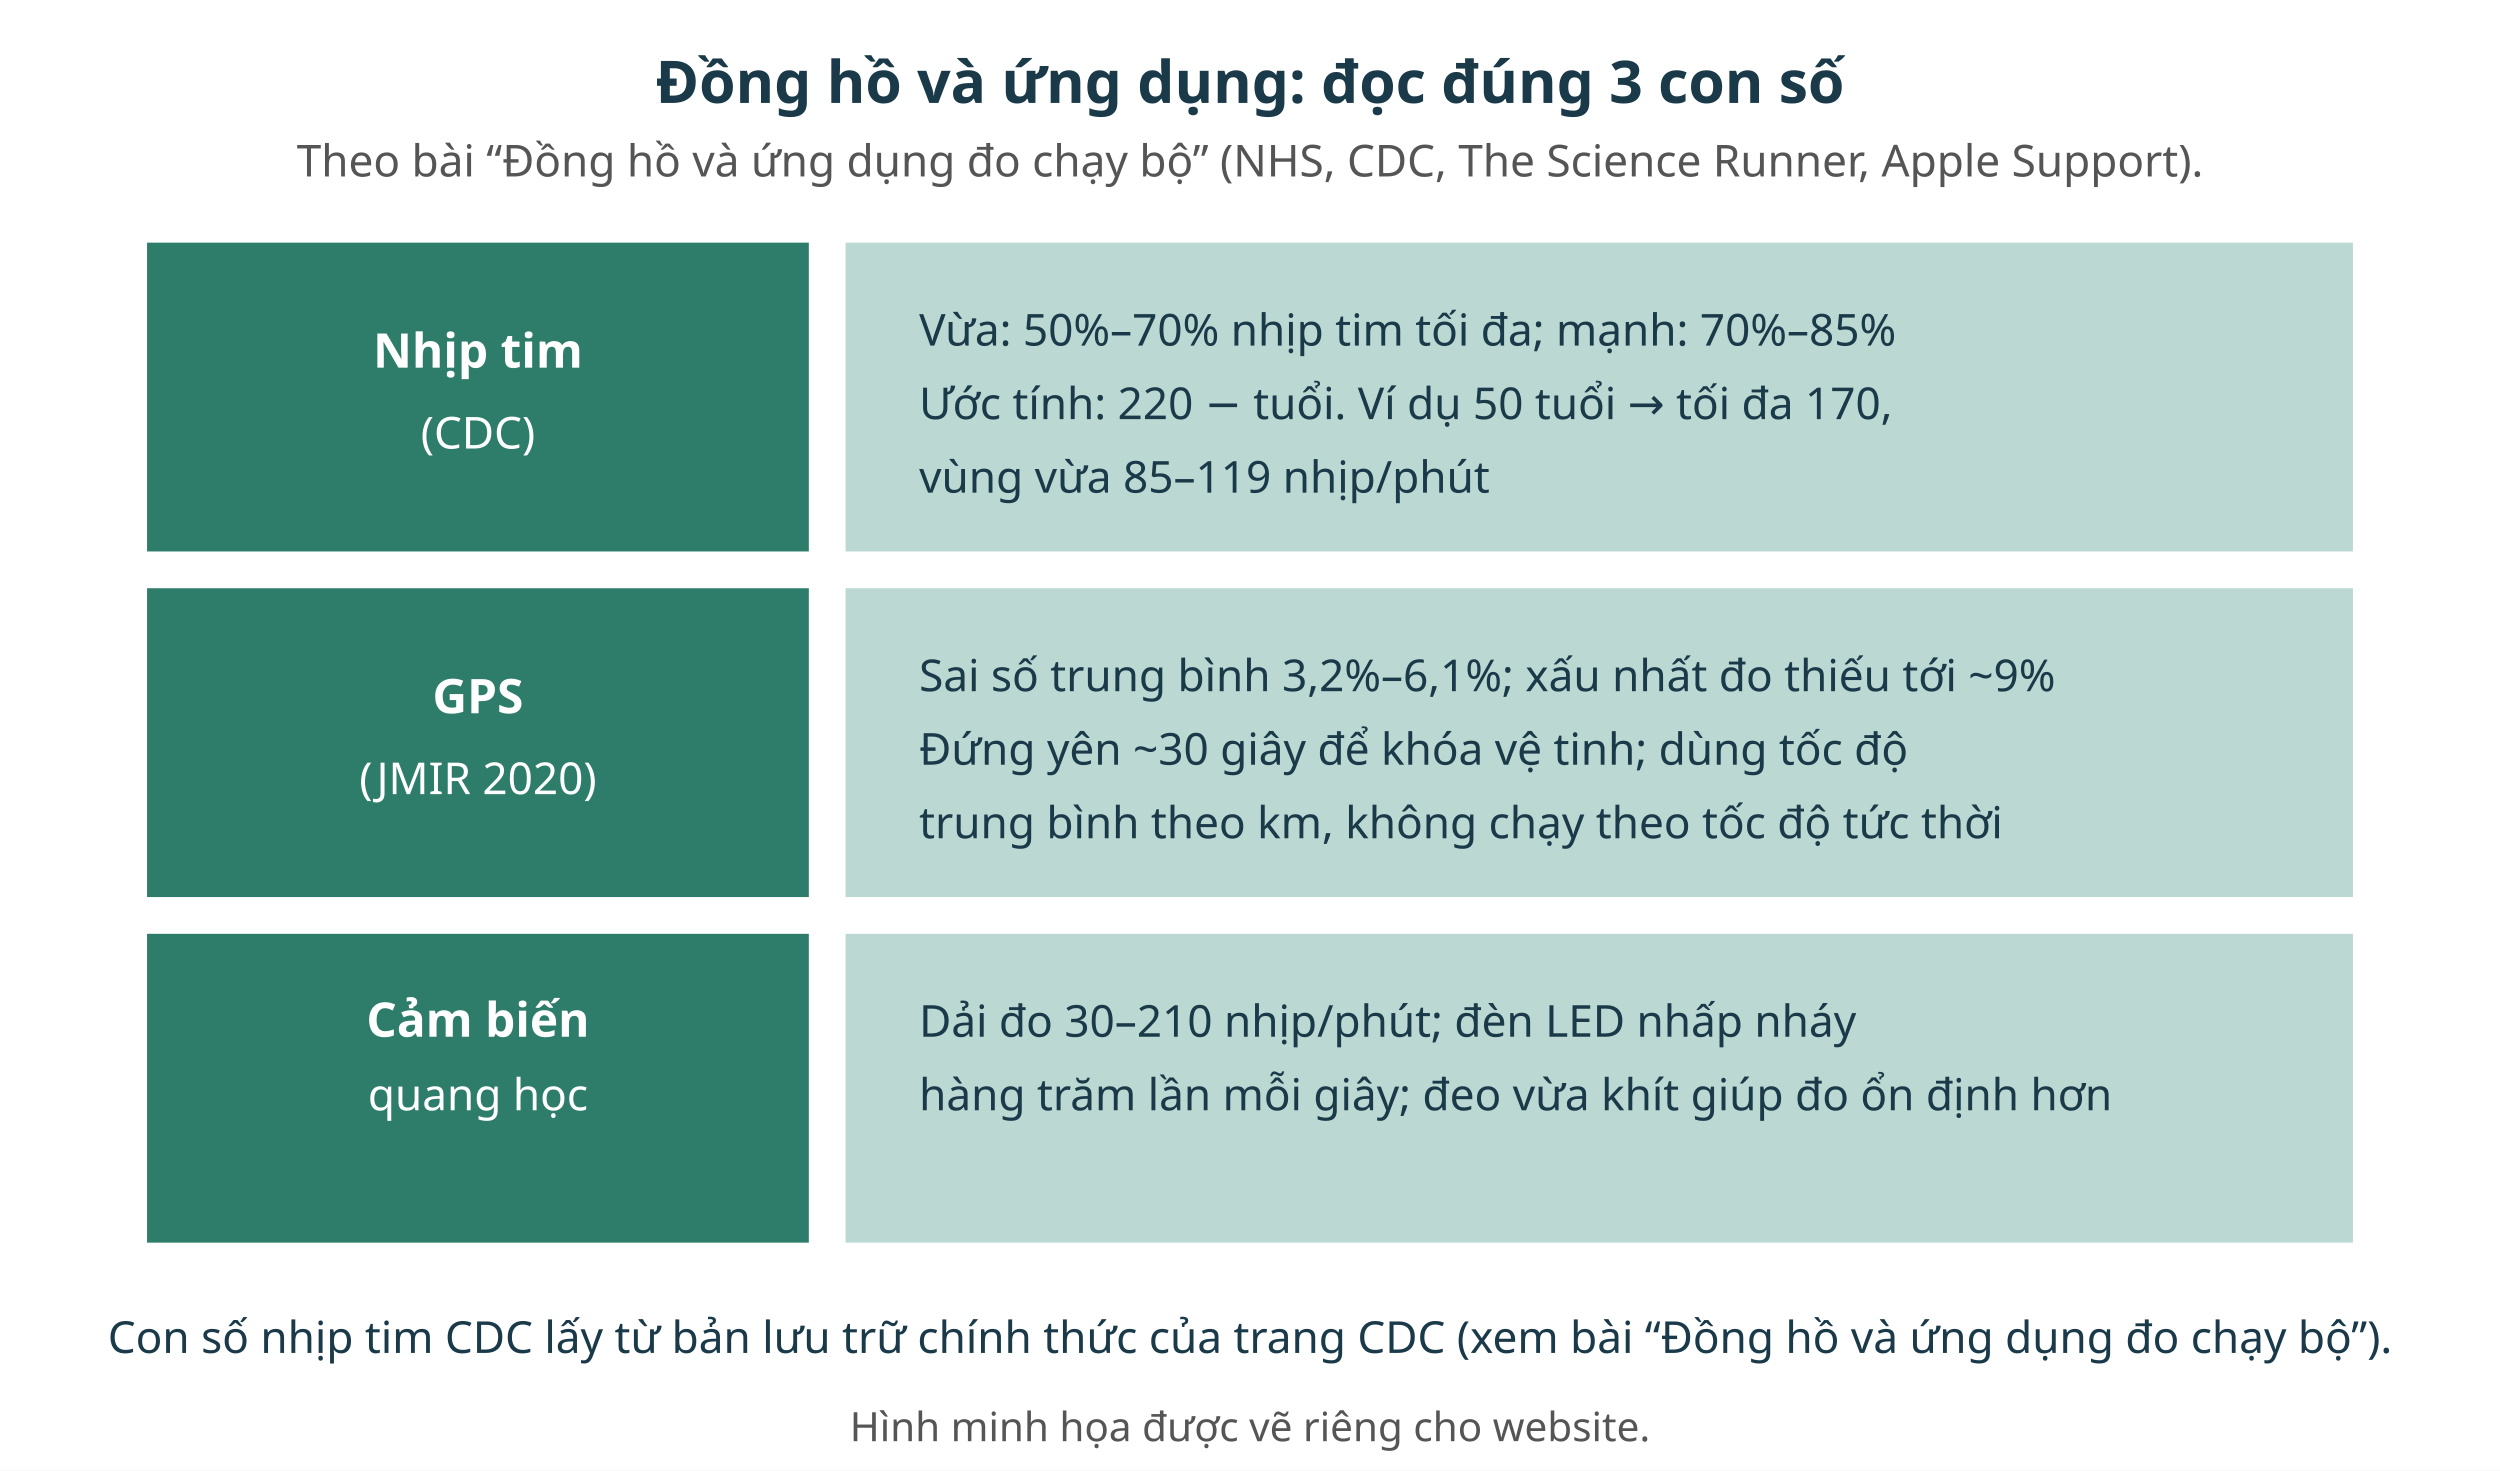
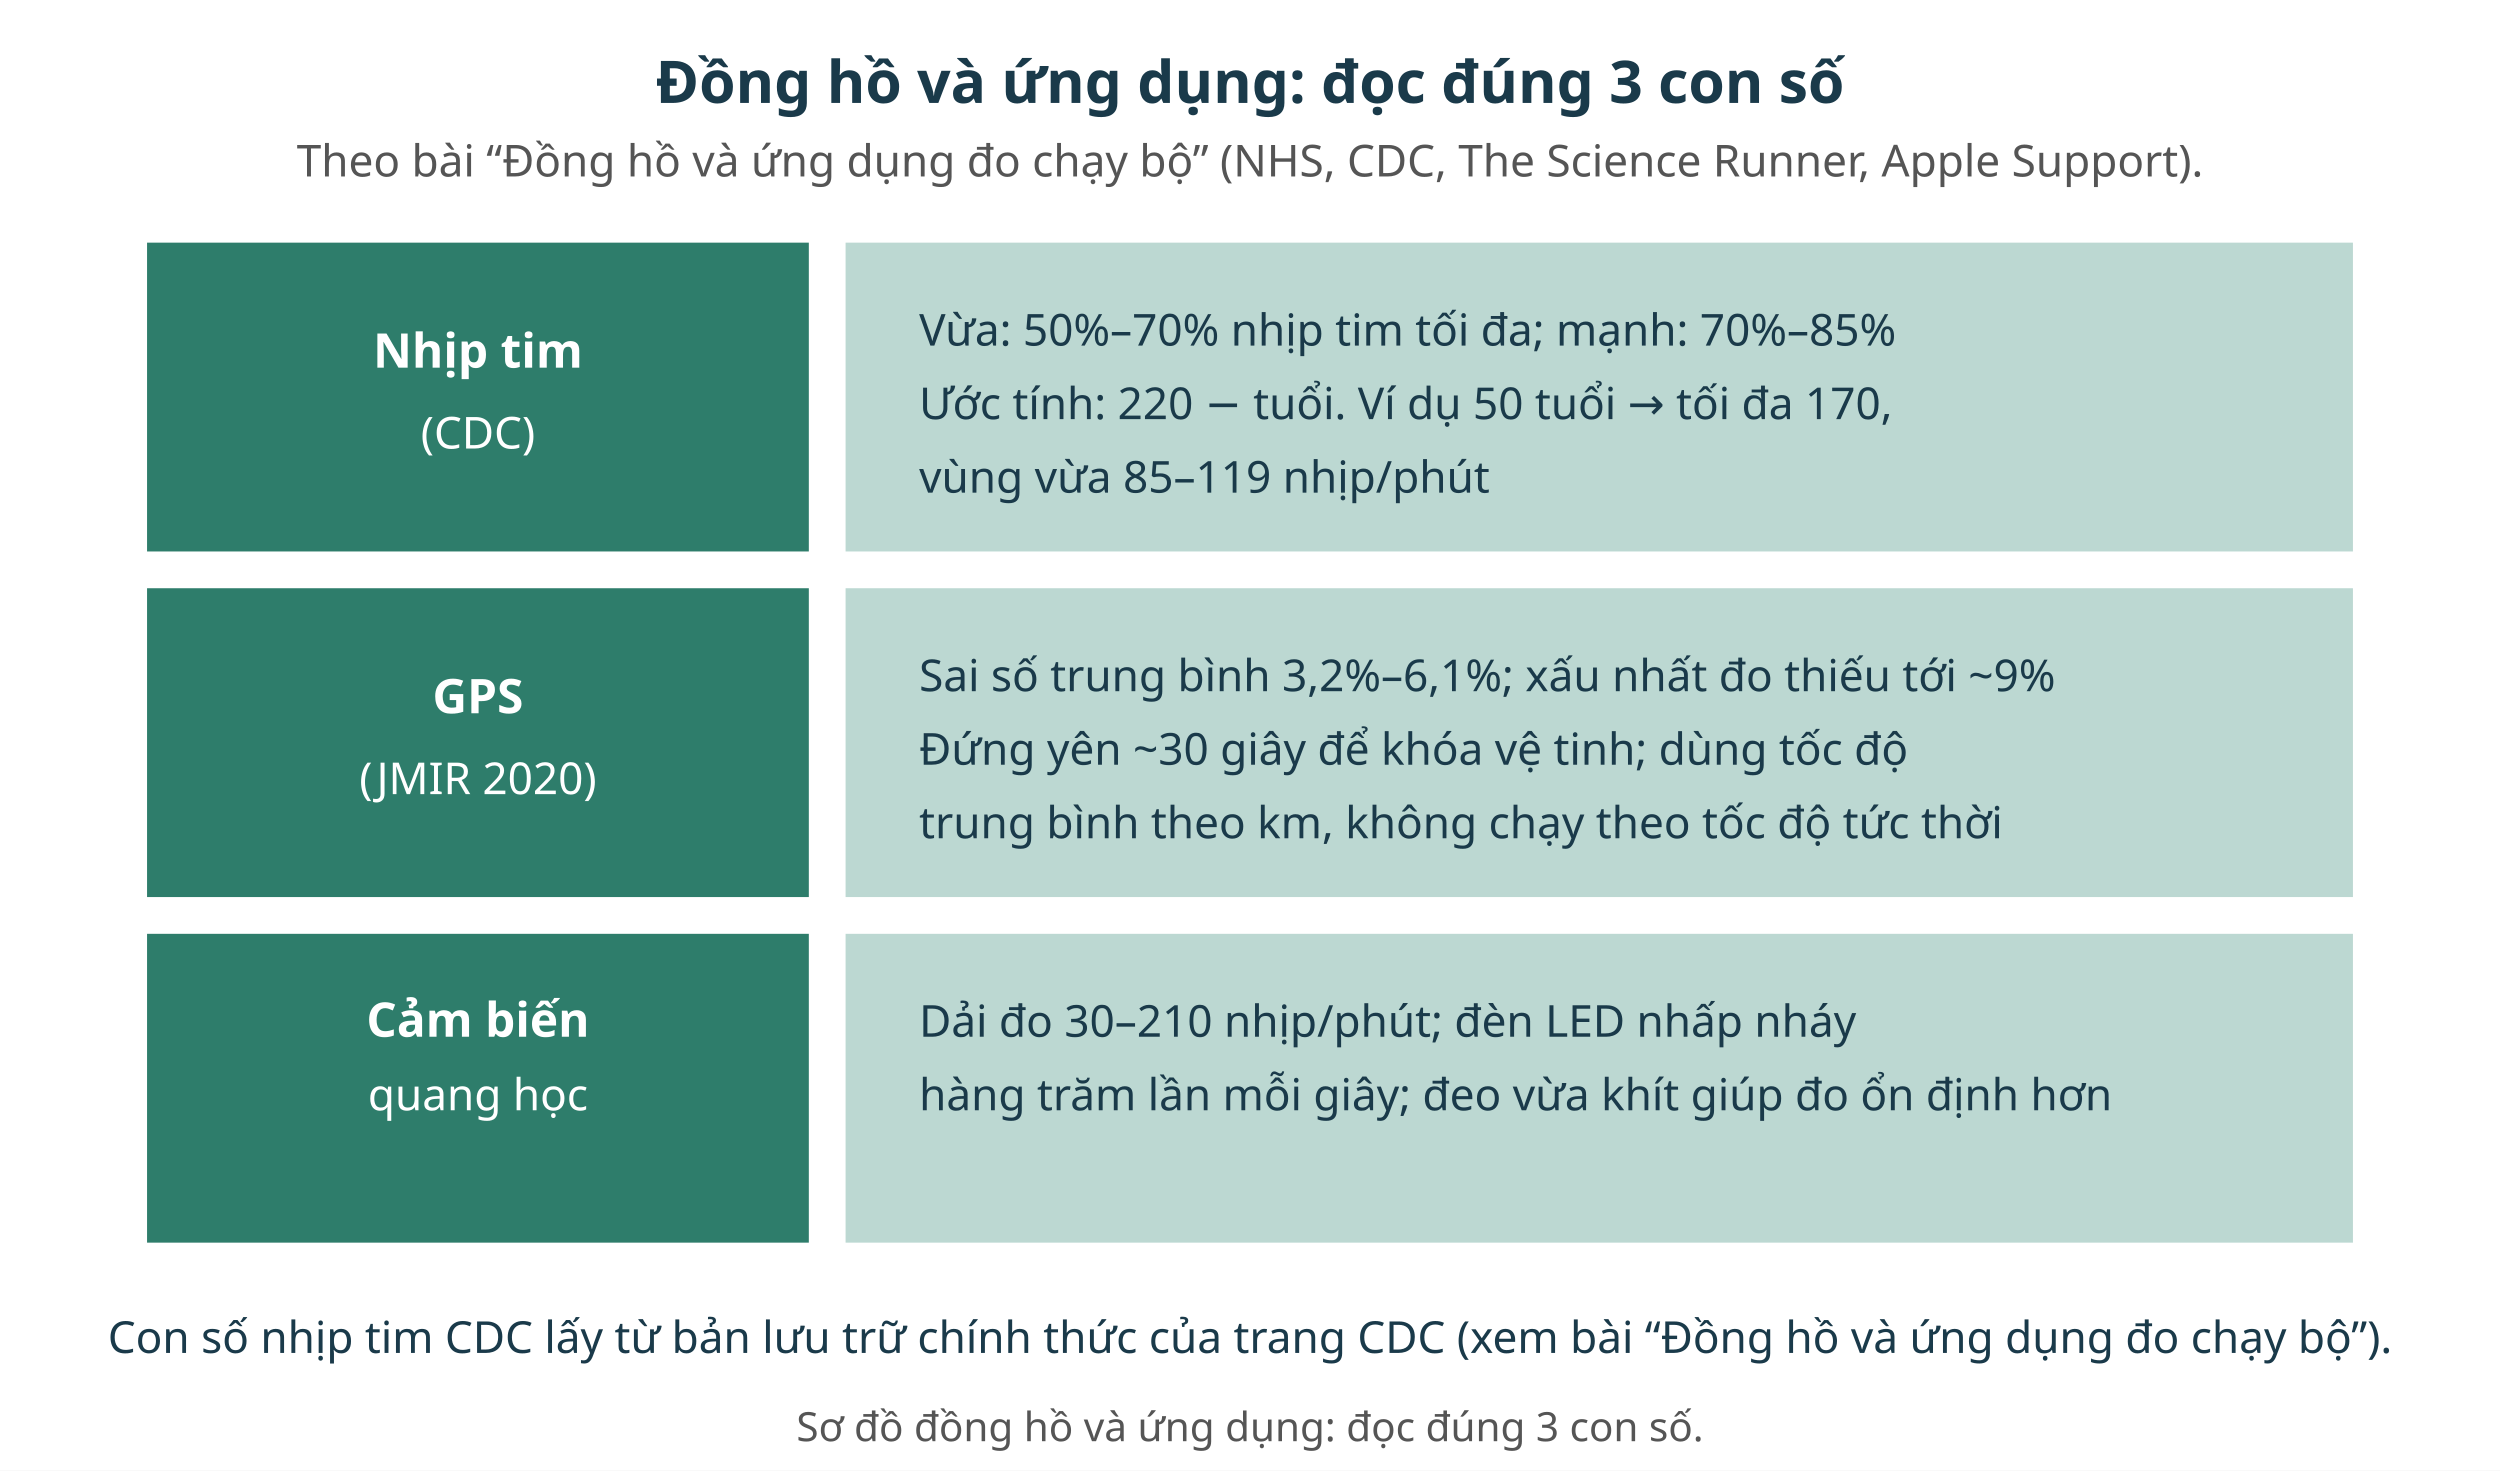
<svg xmlns="http://www.w3.org/2000/svg" viewBox="0 0 680 400" role="img" aria-label="Đồng hồ và ứng dụng: vùng nhịp tim cường độ vừa 50 phần trăm tới 70 phần trăm nhịp tim tối đa, cường độ mạnh 70 phần trăm tới 85 phần trăm; nhịp tim tối đa ước tính bằng 220 trừ tuổi, ví dụ 50 tuổi là 170, vùng vừa là 85 tới 119; GPS sai số trung bình 3,2 phần trăm tới 6,1 phần trăm, xấu nhất đo thiếu tới khoảng 9 phần trăm, đứng yên khoảng 30 giây để khóa vệ tinh; cảm biến quang học dải đo 30 tới 210 nhịp mỗi phút">
  <rect width="680" height="400" fill="#ffffff" />
  <text x="340" y="28" font-family="sans-serif" font-size="16" font-weight="bold" text-anchor="middle" fill="#1a3a4a">Đồng hồ và ứng dụng: đọc đúng 3 con số</text>
  <text x="340" y="48" font-family="sans-serif" font-size="12" text-anchor="middle" fill="#555555">Theo bài “Đồng hồ và ứng dụng đo chạy bộ” (NHS, CDC, The Science Runner, Apple Support).</text>
  <g font-family="sans-serif" font-size="13" fill="#1a3a4a">
    <rect x="40" y="66" width="180" height="84" fill="#2e7d6b" />
    <text x="130" y="100" text-anchor="middle" font-weight="bold" fill="#ffffff">Nhịp tim</text>
    <text x="130" y="122" text-anchor="middle" font-size="12" fill="#ffffff">(CDC)</text>
    <rect x="230" y="66" width="410" height="84" fill="#bcd8d2" />
    <text x="250" y="94" font-size="12">Vừa: 50%–70% nhịp tim tối đa; mạnh: 70%–85%</text>
    <text x="250" y="114" font-size="12">Ước tính: 220 − tuổi. Ví dụ 50 tuổi → tối đa 170,</text>
    <text x="250" y="134" font-size="12">vùng vừa 85–119 nhịp/phút</text>
    <rect x="40" y="160" width="180" height="84" fill="#2e7d6b" />
    <text x="130" y="194" text-anchor="middle" font-weight="bold" fill="#ffffff">GPS</text>
    <text x="130" y="216" text-anchor="middle" font-size="12" fill="#ffffff">(JMIR 2020)</text>
    <rect x="230" y="160" width="410" height="84" fill="#bcd8d2" />
    <text x="250" y="188" font-size="12">Sai số trung bình 3,2%–6,1%; xấu nhất đo thiếu tới ~9%</text>
    <text x="250" y="208" font-size="12">Đứng yên ~30 giây để khóa vệ tinh; dùng tốc độ</text>
    <text x="250" y="228" font-size="12">trung bình theo km, không chạy theo tốc độ tức thời</text>
    <rect x="40" y="254" width="180" height="84" fill="#2e7d6b" />
    <text x="130" y="282" text-anchor="middle" font-weight="bold" fill="#ffffff">Cảm biến</text>
    <text x="130" y="302" text-anchor="middle" font-size="12" fill="#ffffff">quang học</text>
    <rect x="230" y="254" width="410" height="84" fill="#bcd8d2" />
    <text x="250" y="282" font-size="12">Dải đo 30–210 nhịp/phút; đèn LED nhấp nháy</text>
    <text x="250" y="302" font-size="12">hàng trăm lần mỗi giây; đeo vừa khít giúp đo ổn định hơn</text>
  </g>
  <text x="340" y="368" font-family="sans-serif" font-size="12" text-anchor="middle" fill="#1a3a4a">Con số nhịp tim CDC lấy từ bản lưu trữ chính thức của trang CDC (xem bài “Đồng hồ và ứng dụng đo chạy bộ”).</text>
-   <text x="340" y="392" font-family="sans-serif" font-size="11" text-anchor="middle" fill="#555555">Hình minh họa được vẽ riêng cho website.</text>
+   <text x="340" y="392" font-family="sans-serif" font-size="11" text-anchor="middle" fill="#555555">Sơ đồ đồng hồ và ứng dụng: đọc đúng 3 con số.</text>
</svg>
